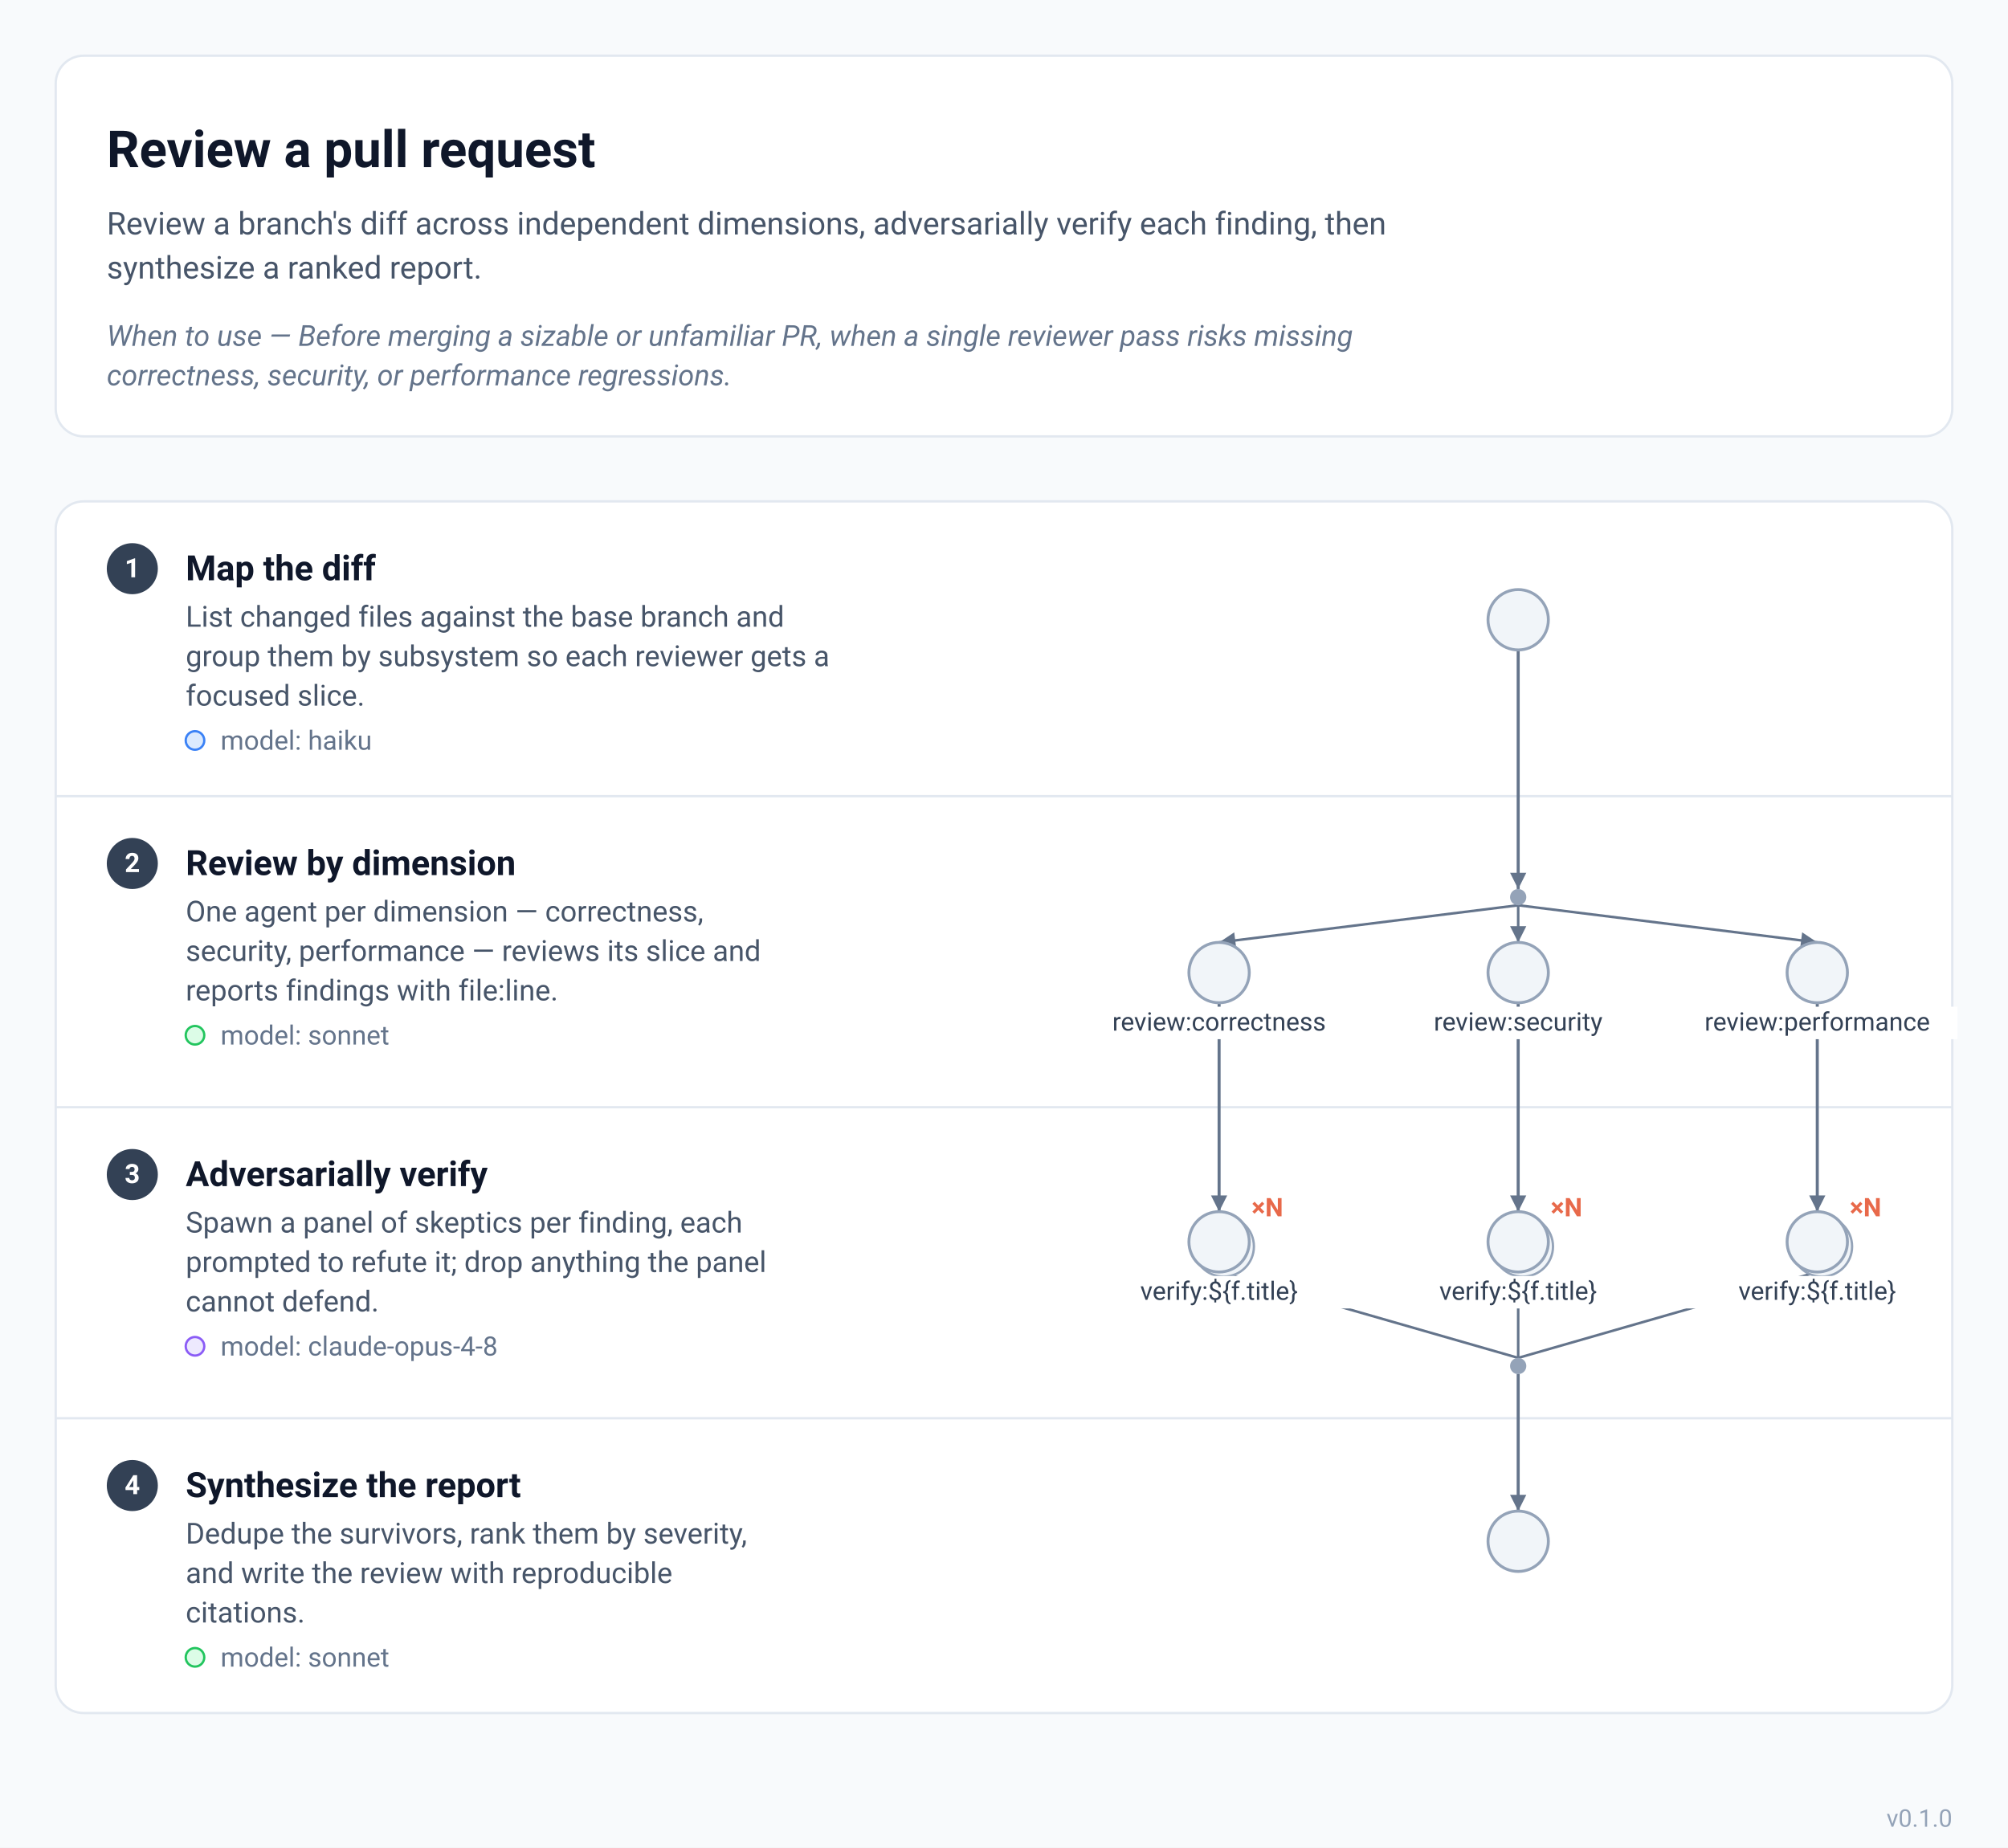
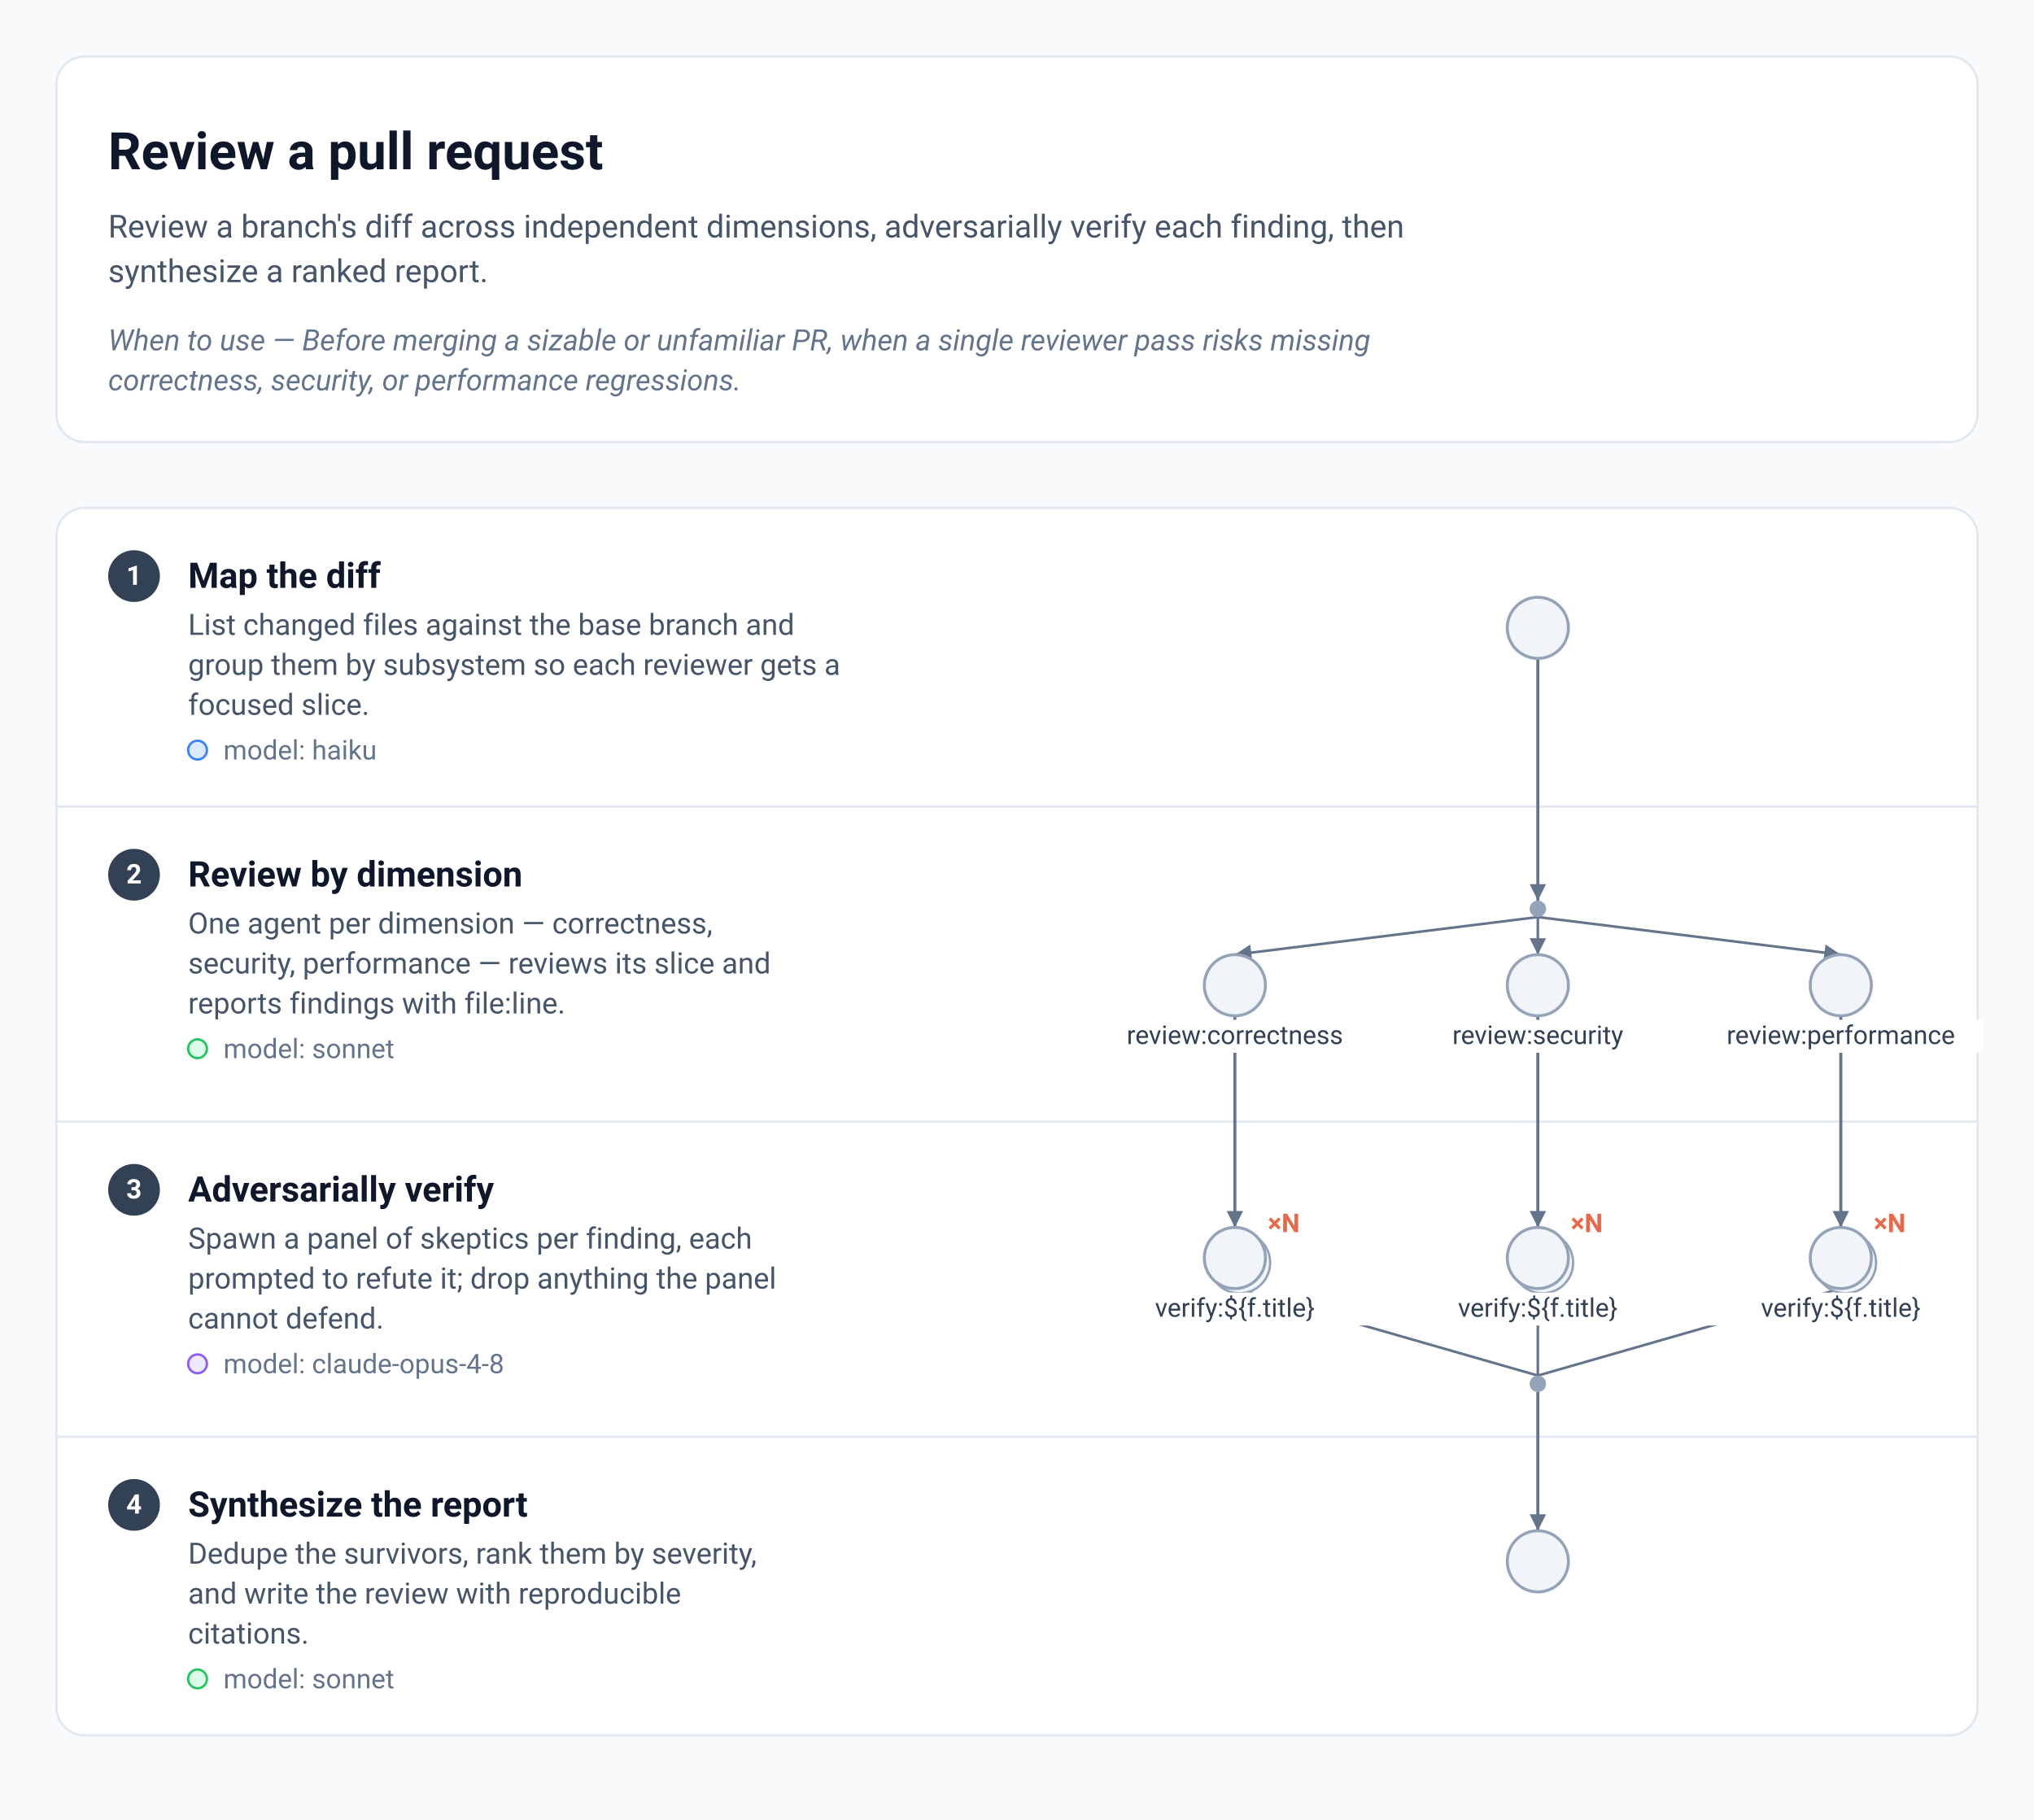
- <svg xmlns="http://www.w3.org/2000/svg" width="865" height="796" viewBox="0 0 865 796" font-family="-apple-system, BlinkMacSystemFont, 'Segoe UI', Roboto, Helvetica, Arial, sans-serif">
-   <rect width="865" height="796" fill="#f8fafc" />
+ <svg xmlns="http://www.w3.org/2000/svg" width="865" height="774" viewBox="0 0 865 774" font-family="-apple-system, BlinkMacSystemFont, 'Segoe UI', Roboto, Helvetica, Arial, sans-serif">
+   <rect width="865" height="774" fill="#f8fafc" />
  <g transform="translate(0 24)">
    <g class="header-card">
      <rect x="24" y="0" width="817" height="164" rx="12" fill="#ffffff" stroke="#e2e8f0" stroke-width="1" />
      <text x="46" y="48" font-size="22" fill="#0f172a" font-weight="700">Review a pull request</text>
      <text x="46" y="77" font-size="13.5" fill="#475569">Review a branch's diff across independent dimensions, adversarially verify each finding, then</text>
      <text x="46" y="96" font-size="13.5" fill="#475569">synthesize a ranked report.</text>
      <text x="46" y="125" font-size="12.5" fill="#64748b" font-style="italic">When to use — Before merging a sizable or unfamiliar PR, when a single reviewer pass risks missing</text>
      <text x="46" y="142" font-size="12.5" fill="#64748b" font-style="italic">correctness, security, or performance regressions.</text>
    </g>
  </g>
  <g transform="translate(0 204)">
    <rect x="24" y="12" width="817" height="522" rx="12" fill="#ffffff" stroke="#e2e8f0" stroke-width="1" />
    <g class="swimlane" />
    <g class="swimlane">
      <line x1="24" y1="139" x2="841" y2="139" stroke="#e2e8f0" stroke-width="1" />
    </g>
    <g class="swimlane">
      <line x1="24" y1="273" x2="841" y2="273" stroke="#e2e8f0" stroke-width="1" />
    </g>
    <g class="swimlane">
      <line x1="24" y1="407" x2="841" y2="407" stroke="#e2e8f0" stroke-width="1" />
    </g>
    <g transform="translate(0 12)">
      <g class="lane-label">
        <circle cx="57" cy="29" r="11" fill="#334155" />
        <text x="57" y="32.7" font-size="11.5" fill="#ffffff" font-weight="700" text-anchor="middle">1</text>
        <text x="80" y="34" font-size="15" fill="#0f172a" font-weight="700">Map the diff</text>
        <text x="80" y="54" font-size="12.5" fill="#475569">List changed files against the base branch and</text>
        <text x="80" y="71" font-size="12.5" fill="#475569">group them by subsystem so each reviewer gets a</text>
        <text x="80" y="88" font-size="12.5" fill="#475569">focused slice.</text>
        <circle cx="84" cy="103" r="4" fill="#dbeafe" stroke="#3b82f6" stroke-width="1" />
        <text x="95" y="107" font-size="11.5" fill="#64748b">model: haiku</text>
      </g>
    </g>
    <g transform="translate(0 139)">
      <g class="lane-label">
        <circle cx="57" cy="29" r="11" fill="#334155" />
        <text x="57" y="32.7" font-size="11.5" fill="#ffffff" font-weight="700" text-anchor="middle">2</text>
        <text x="80" y="34" font-size="15" fill="#0f172a" font-weight="700">Review by dimension</text>
        <text x="80" y="54" font-size="12.5" fill="#475569">One agent per dimension — correctness,</text>
        <text x="80" y="71" font-size="12.5" fill="#475569">security, performance — reviews its slice and</text>
        <text x="80" y="88" font-size="12.5" fill="#475569">reports findings with file:line.</text>
        <circle cx="84" cy="103" r="4" fill="#dcfce7" stroke="#22c55e" stroke-width="1" />
        <text x="95" y="107" font-size="11.5" fill="#64748b">model: sonnet</text>
      </g>
    </g>
    <g transform="translate(0 273)">
      <g class="lane-label">
        <circle cx="57" cy="29" r="11" fill="#334155" />
        <text x="57" y="32.7" font-size="11.5" fill="#ffffff" font-weight="700" text-anchor="middle">3</text>
        <text x="80" y="34" font-size="15" fill="#0f172a" font-weight="700">Adversarially verify</text>
        <text x="80" y="54" font-size="12.5" fill="#475569">Spawn a panel of skeptics per finding, each</text>
        <text x="80" y="71" font-size="12.5" fill="#475569">prompted to refute it; drop anything the panel</text>
        <text x="80" y="88" font-size="12.5" fill="#475569">cannot defend.</text>
        <circle cx="84" cy="103" r="4" fill="#ede9fe" stroke="#8b5cf6" stroke-width="1" />
        <text x="95" y="107" font-size="11.5" fill="#64748b">model: claude-opus-4-8</text>
      </g>
    </g>
    <g transform="translate(0 407)">
      <g class="lane-label">
        <circle cx="57" cy="29" r="11" fill="#334155" />
        <text x="57" y="32.7" font-size="11.5" fill="#ffffff" font-weight="700" text-anchor="middle">4</text>
        <text x="80" y="34" font-size="15" fill="#0f172a" font-weight="700">Synthesize the report</text>
        <text x="80" y="54" font-size="12.5" fill="#475569">Dedupe the survivors, rank them by severity,</text>
        <text x="80" y="71" font-size="12.5" fill="#475569">and write the review with reproducible</text>
        <text x="80" y="88" font-size="12.5" fill="#475569">citations.</text>
        <circle cx="84" cy="103" r="4" fill="#dcfce7" stroke="#22c55e" stroke-width="1" />
        <text x="95" y="107" font-size="11.5" fill="#64748b">model: sonnet</text>
      </g>
    </g>
    <g class="topology" transform="translate(350 0)">
      <g class="edge">
        <path d="M 175.16 228 L 175.16 318" fill="none" stroke="#64748b" stroke-width="1.3" />
        <polygon points="175.16,318 171.66,311 178.66,311" fill="#64748b" />
      </g>
      <g class="edge">
        <path d="M 304 186 L 175.16 202" fill="none" stroke="#64748b" stroke-width="1.1" />
        <polygon points="175.16,202 181.68,197.66 182.54,204.61" fill="#64748b" />
      </g>
      <g class="edge">
        <path d="M 304 228 L 304 318" fill="none" stroke="#64748b" stroke-width="1.3" />
        <polygon points="304,318 300.5,311 307.5,311" fill="#64748b" />
      </g>
      <g class="edge">
        <path d="M 304 186 L 304 202" fill="none" stroke="#64748b" stroke-width="1.1" />
        <polygon points="304,202 300.5,195 307.5,195" fill="#64748b" />
      </g>
      <g class="edge">
        <path d="M 432.84 228 L 432.84 318" fill="none" stroke="#64748b" stroke-width="1.3" />
        <polygon points="432.84,318 429.34,311 436.34,311" fill="#64748b" />
      </g>
      <g class="edge">
        <path d="M 304 186 L 432.84 202" fill="none" stroke="#64748b" stroke-width="1.1" />
        <polygon points="432.84,202 425.46,204.61 426.32,197.66" fill="#64748b" />
      </g>
      <g class="edge">
        <path d="M 175.16 344 L 304 381" fill="none" stroke="#64748b" stroke-width="1.1" />
      </g>
      <g class="edge">
        <path d="M 304 344 L 304 381" fill="none" stroke="#64748b" stroke-width="1.1" />
      </g>
      <g class="edge">
        <path d="M 432.84 344 L 304 381" fill="none" stroke="#64748b" stroke-width="1.1" />
      </g>
      <g class="edge">
        <path d="M 304 76 L 304 179" fill="none" stroke="#64748b" stroke-width="1.3" />
        <polygon points="304,179 300.5,172 307.5,172" fill="#64748b" />
      </g>
      <g class="edge">
        <path d="M 304 388 L 304 447" fill="none" stroke="#64748b" stroke-width="1.3" />
        <polygon points="304,447 300.5,440 307.5,440" fill="#64748b" />
      </g>
      <g class="agent-node">
        <circle cx="304" cy="63" r="13" fill="#f1f5f9" stroke="#94a3b8" stroke-width="1.25" />
      </g>
      <circle class="hub" cx="304" cy="182.5" r="3.5" fill="#94a3b8" />
      <g class="agent-node">
        <circle cx="175.16" cy="215" r="13" fill="#f1f5f9" stroke="#94a3b8" stroke-width="1.25" />
        <rect x="114.74" y="229.7" width="120.84" height="14" fill="#ffffff" />
        <text x="175.16" y="240" font-size="11" fill="#334155" text-anchor="middle">review:correctness</text>
      </g>
      <g class="agent-node">
        <circle cx="177.16" cy="333" r="13" fill="#f1f5f9" stroke="#94a3b8" stroke-width="1" />
        <circle cx="175.16" cy="331" r="13" fill="#f1f5f9" stroke="#94a3b8" stroke-width="1.25" />
        <rect x="117.93" y="345.7" width="114.46" height="14" fill="#ffffff" />
        <text x="175.16" y="356" font-size="11" fill="#334155" text-anchor="middle">verify:${f.title}</text>
        <text x="189.16" y="320" font-size="11" font-weight="700" fill="#e8694a">×N</text>
      </g>
      <g class="agent-node">
        <circle cx="304" cy="215" r="13" fill="#f1f5f9" stroke="#94a3b8" stroke-width="1.25" />
        <rect x="253.15" y="229.7" width="101.7" height="14" fill="#ffffff" />
        <text x="304" y="240" font-size="11" fill="#334155" text-anchor="middle">review:security</text>
      </g>
      <g class="agent-node">
        <circle cx="306" cy="333" r="13" fill="#f1f5f9" stroke="#94a3b8" stroke-width="1" />
        <circle cx="304" cy="331" r="13" fill="#f1f5f9" stroke="#94a3b8" stroke-width="1.25" />
        <rect x="246.77" y="345.7" width="114.46" height="14" fill="#ffffff" />
        <text x="304" y="356" font-size="11" fill="#334155" text-anchor="middle">verify:${f.title}</text>
        <text x="318" y="320" font-size="11" font-weight="700" fill="#e8694a">×N</text>
      </g>
      <g class="agent-node">
        <circle cx="432.84" cy="215" r="13" fill="#f1f5f9" stroke="#94a3b8" stroke-width="1.25" />
        <rect x="372.42" y="229.7" width="120.84" height="14" fill="#ffffff" />
        <text x="432.84" y="240" font-size="11" fill="#334155" text-anchor="middle">review:performance</text>
      </g>
      <g class="agent-node">
        <circle cx="434.84" cy="333" r="13" fill="#f1f5f9" stroke="#94a3b8" stroke-width="1" />
        <circle cx="432.84" cy="331" r="13" fill="#f1f5f9" stroke="#94a3b8" stroke-width="1.25" />
        <rect x="375.61" y="345.7" width="114.46" height="14" fill="#ffffff" />
        <text x="432.84" y="356" font-size="11" fill="#334155" text-anchor="middle">verify:${f.title}</text>
        <text x="446.84" y="320" font-size="11" font-weight="700" fill="#e8694a">×N</text>
      </g>
      <circle class="hub" cx="304" cy="384.5" r="3.5" fill="#94a3b8" />
      <g class="agent-node">
        <circle cx="304" cy="460" r="13" fill="#f1f5f9" stroke="#94a3b8" stroke-width="1.25" />
      </g>
    </g>
  </g>
-   <g class="provenance">
-     <text x="841" y="787" font-size="10.5" fill="#94a3b8" text-anchor="end">v0.1.0</text>
-   </g>
</svg>
